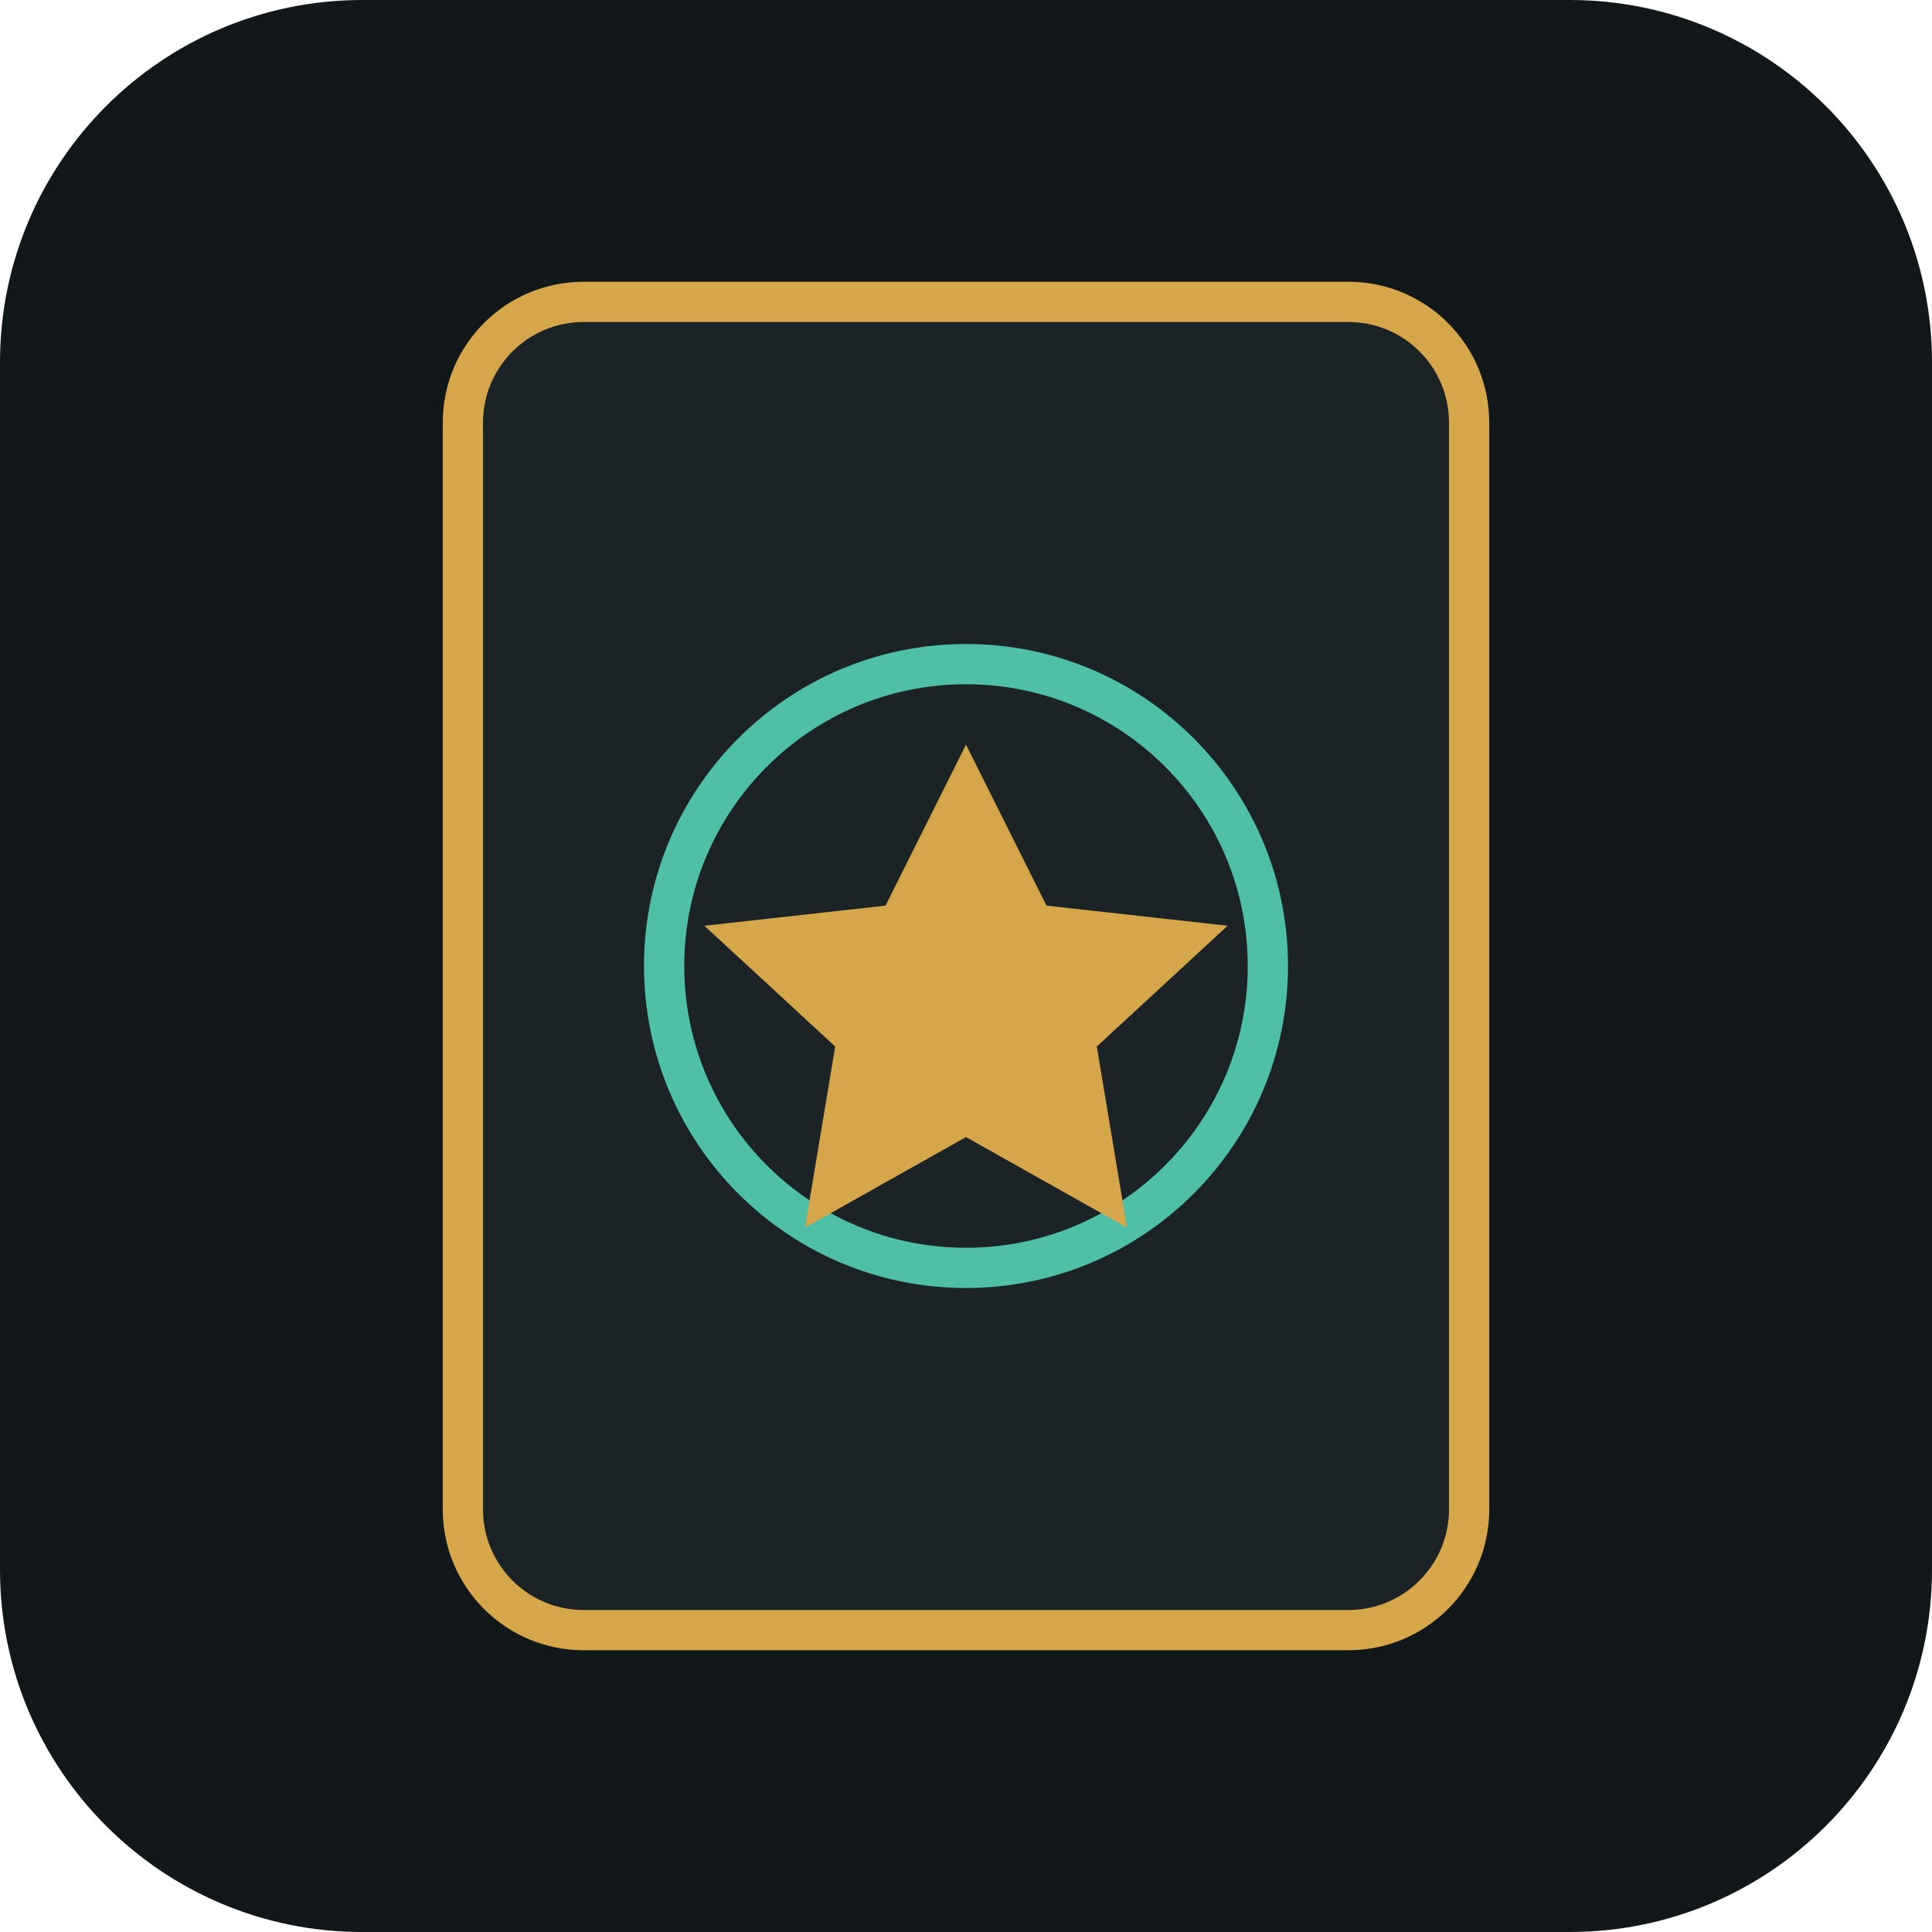
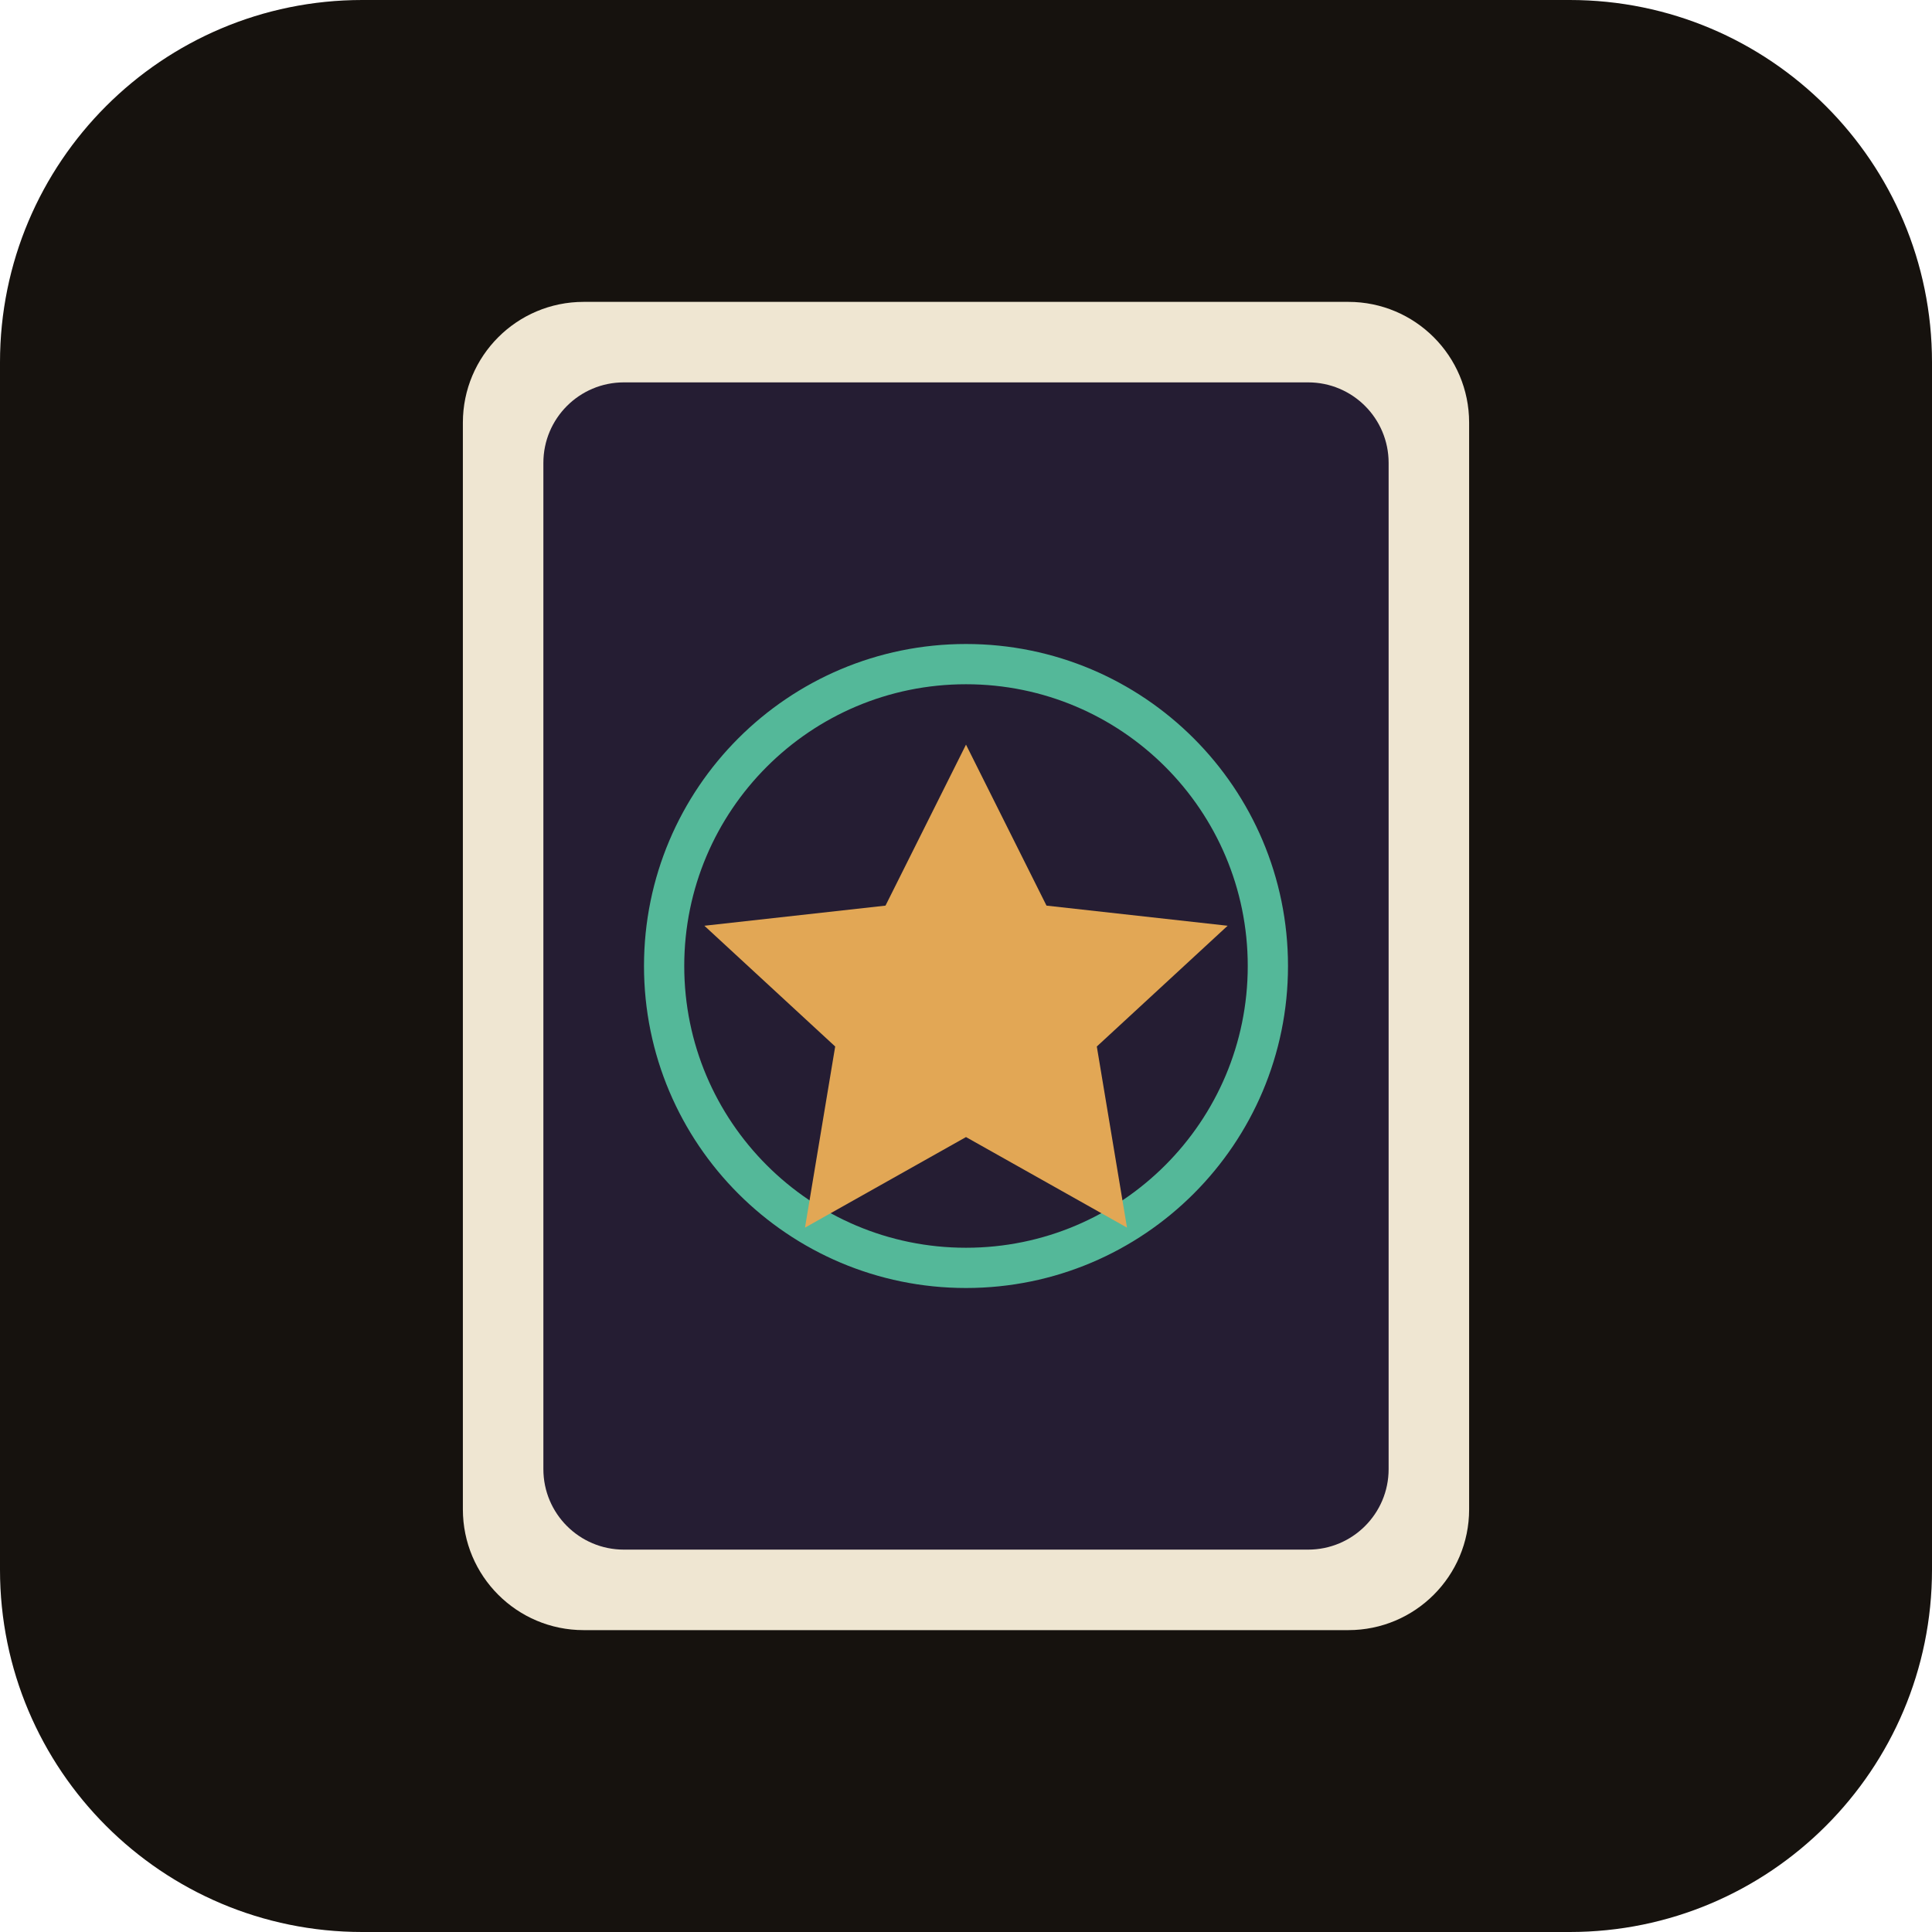
<svg xmlns="http://www.w3.org/2000/svg" viewBox="0 0 192 192">
-   <rect width="192" height="192" rx="36" fill="#12181a" />
-   <rect x="46" y="30" width="100" height="132" rx="12" fill="#1b2326" stroke="#d6a64a" stroke-width="4" />
-   <circle cx="96" cy="96" r="30" fill="none" stroke="#4fbfa8" stroke-width="4" />
-   <path d="M96 74 L104 90 L122 92 L109 104 L112 122 L96 113 L80 122 L83 104 L70 92 L88 90 Z" fill="#d6a64a" />
+   <rect width="192" height="192" rx="36" fill="#16120e" />
+   <rect x="46" y="30" width="100" height="132" rx="12" fill="#efe6d2" />
+   <rect x="54" y="38" width="84" height="116" rx="8" fill="#251d33" />
+   <circle cx="96" cy="96" r="30" fill="none" stroke="#54b899" stroke-width="4" />
+   <path d="M96 74 L104 90 L122 92 L109 104 L112 122 L96 113 L80 122 L83 104 L70 92 L88 90 Z" fill="#e2a755" />
</svg>
